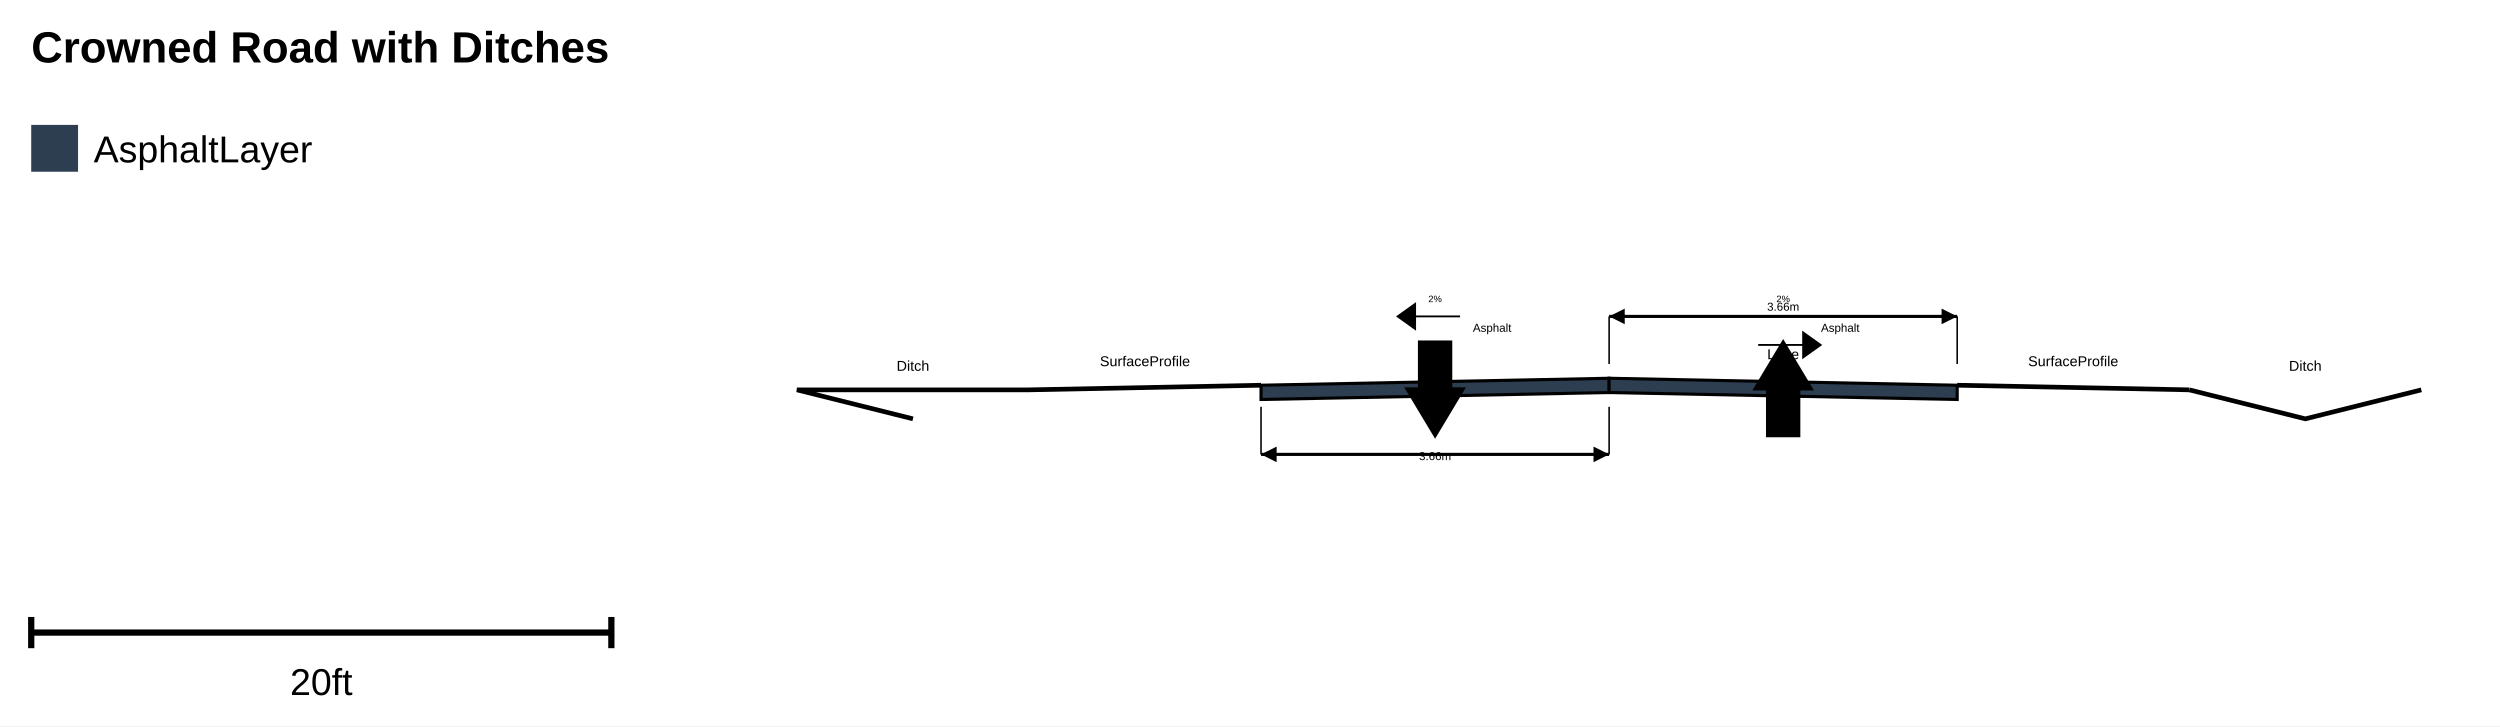
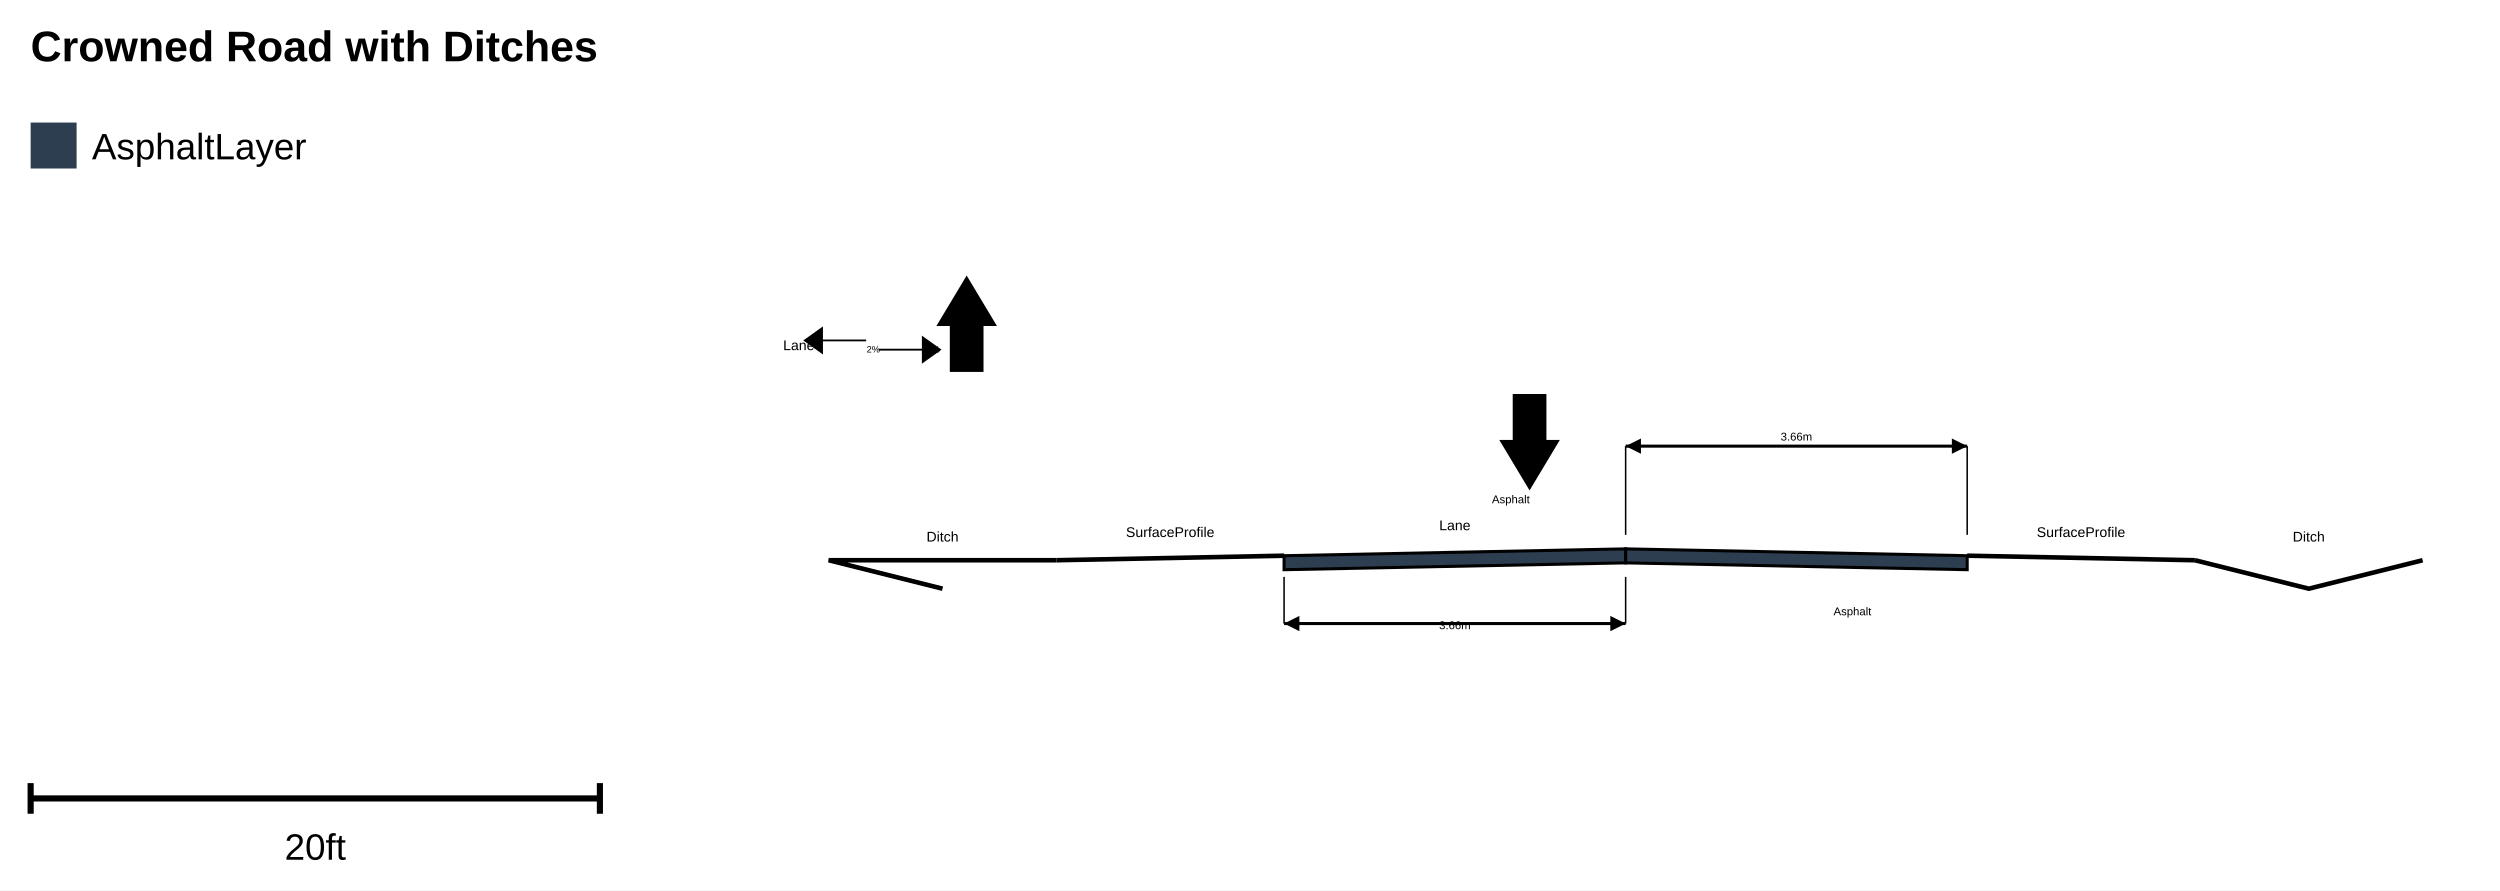
- <svg xmlns="http://www.w3.org/2000/svg" width="800.7" height="232.6" viewBox="0 0 800.7 232.6">
-   <rect width="800.7" height="232.6" fill="white" />
+ <svg xmlns="http://www.w3.org/2000/svg" width="816.0" height="290.6" viewBox="0 0 816.0 290.6">
+   <rect width="816.0" height="290.6" fill="white" />
  <g transform="scale(1,-1)">
-     <g transform="translate(0,-232.6)">
-       <polygon points="515.37,111.45 515.37,106.88 403.88,104.65 403.88,109.22" fill="#2C3E50" stroke="black" stroke-width="1" />
-       <polyline points="403.88,109.22 329.56,107.74" fill="none" stroke="black" stroke-width="1.5" />
-       <polyline points="329.56,107.74 255.24,107.74 292.40,98.45" fill="none" stroke="black" stroke-width="1.5" />
-       <polygon points="515.37,111.45 626.85,109.22 626.85,104.65 515.37,106.88" fill="#2C3E50" stroke="black" stroke-width="1" />
-       <polyline points="626.85,109.22 701.17,107.74" fill="none" stroke="black" stroke-width="1.5" />
-       <polyline points="701.17,107.74 738.34,98.45 775.50,107.74" fill="none" stroke="black" stroke-width="1.5" />
-       <text x="459.63" y="117.55" font-family="Arial" font-size="4.6" text-anchor="middle" transform="translate(0,235.10) scale(1,-1)" fill="black">Lane</text>
-       <text x="366.72" y="115.32" font-family="Arial" font-size="4.6" text-anchor="middle" transform="translate(0,230.64) scale(1,-1)" fill="black">SurfaceProfile</text>
-       <text x="292.40" y="113.83" font-family="Arial" font-size="4.6" text-anchor="middle" transform="translate(0,227.67) scale(1,-1)" fill="black">Ditch</text>
-       <text x="571.11" y="117.55" font-family="Arial" font-size="4.6" text-anchor="middle" transform="translate(0,235.10) scale(1,-1)" fill="black">Lane</text>
-       <text x="664.01" y="115.32" font-family="Arial" font-size="4.6" text-anchor="middle" transform="translate(0,230.64) scale(1,-1)" fill="black">SurfaceProfile</text>
-       <text x="738.34" y="113.83" font-family="Arial" font-size="4.6" text-anchor="middle" transform="translate(0,227.67) scale(1,-1)" fill="black">Ditch</text>
-       <g id="dimension-83b82585">
-         <line x1="515.37" y1="102.31" x2="515.37" y2="87.07" stroke="black" stroke-width="0.5" />
-         <line x1="403.88" y1="102.31" x2="403.88" y2="87.07" stroke="black" stroke-width="0.5" />
-         <line x1="515.37" y1="87.07" x2="403.88" y2="87.07" stroke="black" stroke-width="1" />
-         <polygon points="515.37,87.07 510.37,84.57 510.37,89.57" fill="black" transform="rotate(360.0,515.37,87.07)" />
-         <polygon points="403.88,87.07 398.88,84.57 398.88,89.57" fill="black" transform="rotate(180.0,403.88,87.07)" />
-         <text x="459.63" y="85.24" font-family="Arial" font-size="3.7" text-anchor="middle" transform="translate(0,170.48) scale(1,-1)" fill="black">3.66m</text>
+     <g transform="translate(0,-290.6)">
+       <polygon points="530.61,111.45 530.61,106.88 419.12,104.65 419.12,109.22" fill="#2C3E50" stroke="black" stroke-width="1" />
+       <polyline points="419.12,109.22 344.80,107.74" fill="none" stroke="black" stroke-width="1.5" />
+       <polyline points="344.80,107.74 270.48,107.74 307.64,98.45" fill="none" stroke="black" stroke-width="1.5" />
+       <polygon points="530.61,111.45 642.09,109.22 642.09,104.65 530.61,106.88" fill="#2C3E50" stroke="black" stroke-width="1" />
+       <polyline points="642.09,109.22 716.41,107.74" fill="none" stroke="black" stroke-width="1.5" />
+       <polyline points="716.41,107.74 753.58,98.45 790.74,107.74" fill="none" stroke="black" stroke-width="1.5" />
+       <text x="474.87" y="117.55" font-family="Arial" font-size="4.6" text-anchor="middle" transform="translate(0,235.10) scale(1,-1)" fill="black">Lane</text>
+       <text x="381.96" y="115.32" font-family="Arial" font-size="4.6" text-anchor="middle" transform="translate(0,230.64) scale(1,-1)" fill="black">SurfaceProfile</text>
+       <text x="307.64" y="113.83" font-family="Arial" font-size="4.6" text-anchor="middle" transform="translate(0,227.67) scale(1,-1)" fill="black">Ditch</text>
+       <text x="260.73" y="176.32" font-family="Arial" font-size="4.6" text-anchor="middle" transform="translate(0,352.64) scale(1,-1)" fill="black">Lane</text>
+       <text x="679.25" y="115.32" font-family="Arial" font-size="4.6" text-anchor="middle" transform="translate(0,230.64) scale(1,-1)" fill="black">SurfaceProfile</text>
+       <text x="753.58" y="113.83" font-family="Arial" font-size="4.6" text-anchor="middle" transform="translate(0,227.67) scale(1,-1)" fill="black">Ditch</text>
+       <g id="dimension-06830d5f">
+         <line x1="530.61" y1="102.31" x2="530.61" y2="87.07" stroke="black" stroke-width="0.5" />
+         <line x1="419.12" y1="102.31" x2="419.12" y2="87.07" stroke="black" stroke-width="0.5" />
+         <line x1="530.61" y1="87.07" x2="419.12" y2="87.07" stroke="black" stroke-width="1" />
+         <polygon points="530.61,87.07 525.61,84.57 525.61,89.57" fill="black" transform="rotate(360.0,530.61,87.07)" />
+         <polygon points="419.12,87.07 414.12,84.57 414.12,89.57" fill="black" transform="rotate(180.0,419.12,87.07)" />
+         <text x="474.87" y="85.24" font-family="Arial" font-size="3.7" text-anchor="middle" transform="translate(0,170.48) scale(1,-1)" fill="black">3.66m</text>
      </g>
-       <g id="symbol-807629d3" transform="translate(459.63,108.05) scale(1.0) rotate(-180.0)">
+       <g id="symbol-766826b3" transform="translate(499.25,146.50) scale(1.0) rotate(-180.0)">
        <g>
          <path d="M -5,-15 L 5,-15 L 5,0 L 9,0 L 0,15 L -9,0 L -5,0 Z" fill="black" stroke="black" stroke-width="1" />
        </g>
      </g>
-       <g id="symbol-d96290a0" transform="translate(459.63,131.26) scale(0.8) rotate(-180.0)">
+       <g id="symbol-d995d064" transform="translate(274.71,179.48) scale(0.8) rotate(-180.0)">
        <g>
          <path d="M -10,0 L 8,0 L 8,-5 L 15,0 L 8,5 L 8,0 Z" fill="black" stroke="black" stroke-width="0.75" />
        </g>
      </g>
-       <text x="459.63" y="135.84" font-family="Arial" font-size="3.0" text-anchor="middle" transform="translate(0,271.67) scale(1,-1)" fill="black">2%</text>
-       <text x="477.91" y="126.34" font-family="Arial" font-size="3.7" text-anchor="middle" transform="translate(0,252.68) scale(1,-1)" fill="black">Asphalt</text>
-       <g id="dimension-d5bdf6e3">
-         <line x1="515.37" y1="116.02" x2="515.37" y2="131.26" stroke="black" stroke-width="0.5" />
-         <line x1="626.85" y1="116.02" x2="626.85" y2="131.26" stroke="black" stroke-width="0.5" />
-         <line x1="515.37" y1="131.26" x2="626.85" y2="131.26" stroke="black" stroke-width="1" />
-         <polygon points="515.37,131.26 510.37,128.76 510.37,133.76" fill="black" transform="rotate(180.0,515.37,131.26)" />
-         <polygon points="626.85,131.26 621.85,128.76 621.85,133.76" fill="black" transform="rotate(0.0,626.85,131.26)" />
-         <text x="571.11" y="133.09" font-family="Arial" font-size="3.7" text-anchor="middle" transform="translate(0,266.19) scale(1,-1)" fill="black">3.66m</text>
+       <text x="285.04" y="175.56" font-family="Arial" font-size="3.0" text-anchor="middle" transform="translate(0,351.11) scale(1,-1)" fill="black">2%</text>
+       <text x="493.15" y="126.34" font-family="Arial" font-size="3.7" text-anchor="middle" transform="translate(0,252.68) scale(1,-1)" fill="black">Asphalt</text>
+       <g id="dimension-f01162fb">
+         <line x1="530.61" y1="116.02" x2="530.61" y2="144.98" stroke="black" stroke-width="0.5" />
+         <line x1="642.09" y1="116.02" x2="642.09" y2="144.98" stroke="black" stroke-width="0.5" />
+         <line x1="530.61" y1="144.98" x2="642.09" y2="144.98" stroke="black" stroke-width="1" />
+         <polygon points="530.61,144.98 525.61,142.48 525.61,147.48" fill="black" transform="rotate(180.0,530.61,144.98)" />
+         <polygon points="642.09,144.98 637.09,142.48 637.09,147.48" fill="black" transform="rotate(0.0,642.09,144.98)" />
+         <text x="586.35" y="146.81" font-family="Arial" font-size="3.7" text-anchor="middle" transform="translate(0,293.62) scale(1,-1)" fill="black">3.66m</text>
      </g>
-       <g id="symbol-81cef7b9" transform="translate(571.11,108.05) scale(1.0) rotate(-0.0)">
+       <g id="symbol-fabcdfd7" transform="translate(315.52,184.70) scale(1.0) rotate(-0.0)">
        <g>
          <path d="M -5,-15 L 5,-15 L 5,0 L 9,0 L 0,15 L -9,0 L -5,0 Z" fill="black" stroke="black" stroke-width="1" />
        </g>
      </g>
-       <g id="symbol-681da949" transform="translate(571.11,122.12) scale(0.8) rotate(-0.0)">
+       <g id="symbol-206b13a2" transform="translate(294.80,176.47) scale(0.8) rotate(-0.0)">
        <g>
          <path d="M -10,0 L 8,0 L 8,-5 L 15,0 L 8,5 L 8,0 Z" fill="black" stroke="black" stroke-width="0.75" />
        </g>
      </g>
-       <text x="571.11" y="135.84" font-family="Arial" font-size="3.0" text-anchor="middle" transform="translate(0,271.67) scale(1,-1)" fill="black">2%</text>
-       <text x="589.40" y="126.34" font-family="Arial" font-size="3.7" text-anchor="middle" transform="translate(0,252.68) scale(1,-1)" fill="black">Asphalt</text>
+       <text x="304.55" y="175.56" font-family="Arial" font-size="3.0" text-anchor="middle" transform="translate(0,351.11) scale(1,-1)" fill="black">2%</text>
+       <text x="604.64" y="89.76" font-family="Arial" font-size="3.7" text-anchor="middle" transform="translate(0,179.53) scale(1,-1)" fill="black">Asphalt</text>
    </g>
  </g>
  <text x="10" y="20" font-family="Arial" font-size="14" font-weight="bold">Crowned Road with Ditches</text>
  <rect x="10" y="40" width="15" height="15" fill="#2C3E50" />
  <text x="30" y="52" font-family="Arial" font-size="12">AsphaltLayer</text>
-   <line x1="10" y1="202.601" x2="195.806" y2="202.601" stroke="black" stroke-width="2" />
-   <line x1="10" y1="197.601" x2="10" y2="207.601" stroke="black" stroke-width="2" />
-   <line x1="195.806" y1="197.601" x2="195.806" y2="207.601" stroke="black" stroke-width="2" />
-   <text x="102.903" y="222.601" font-family="Arial" font-size="12" text-anchor="middle">20ft</text>
+   <line x1="10" y1="260.608" x2="195.806" y2="260.608" stroke="black" stroke-width="2" />
+   <line x1="10" y1="255.608" x2="10" y2="265.608" stroke="black" stroke-width="2" />
+   <line x1="195.806" y1="255.608" x2="195.806" y2="265.608" stroke="black" stroke-width="2" />
+   <text x="102.903" y="280.608" font-family="Arial" font-size="12" text-anchor="middle">20ft</text>
</svg>
